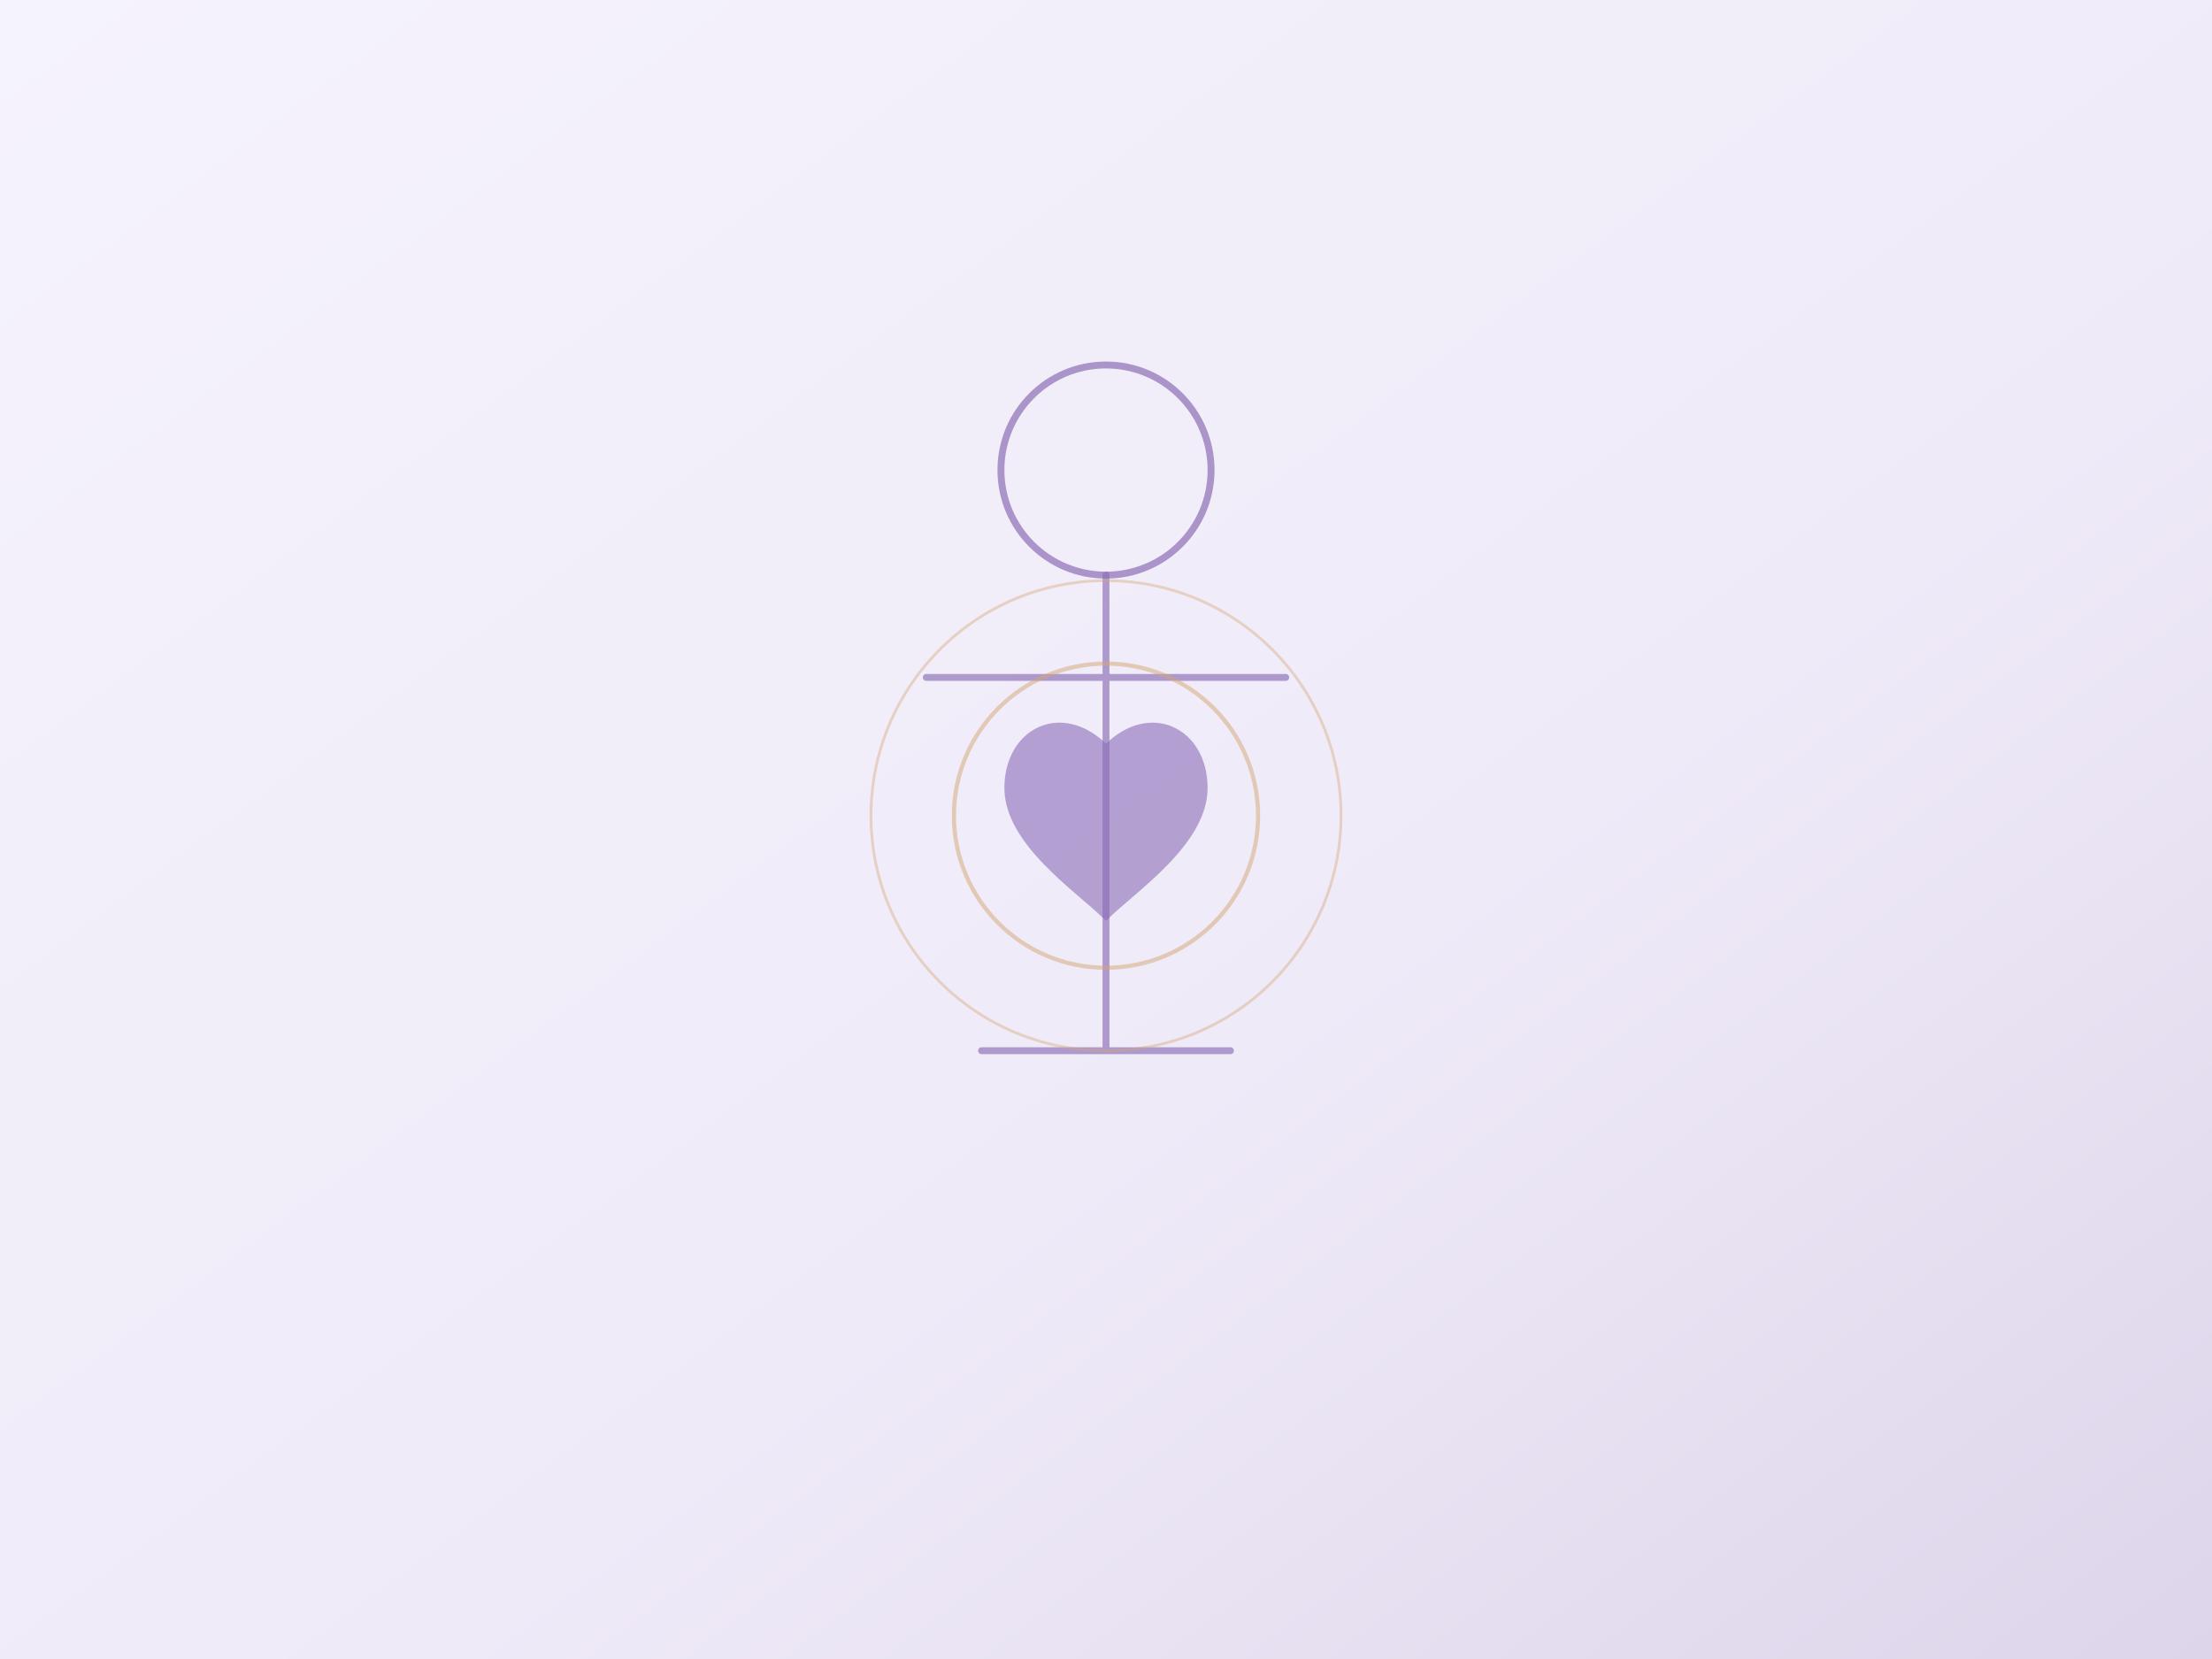
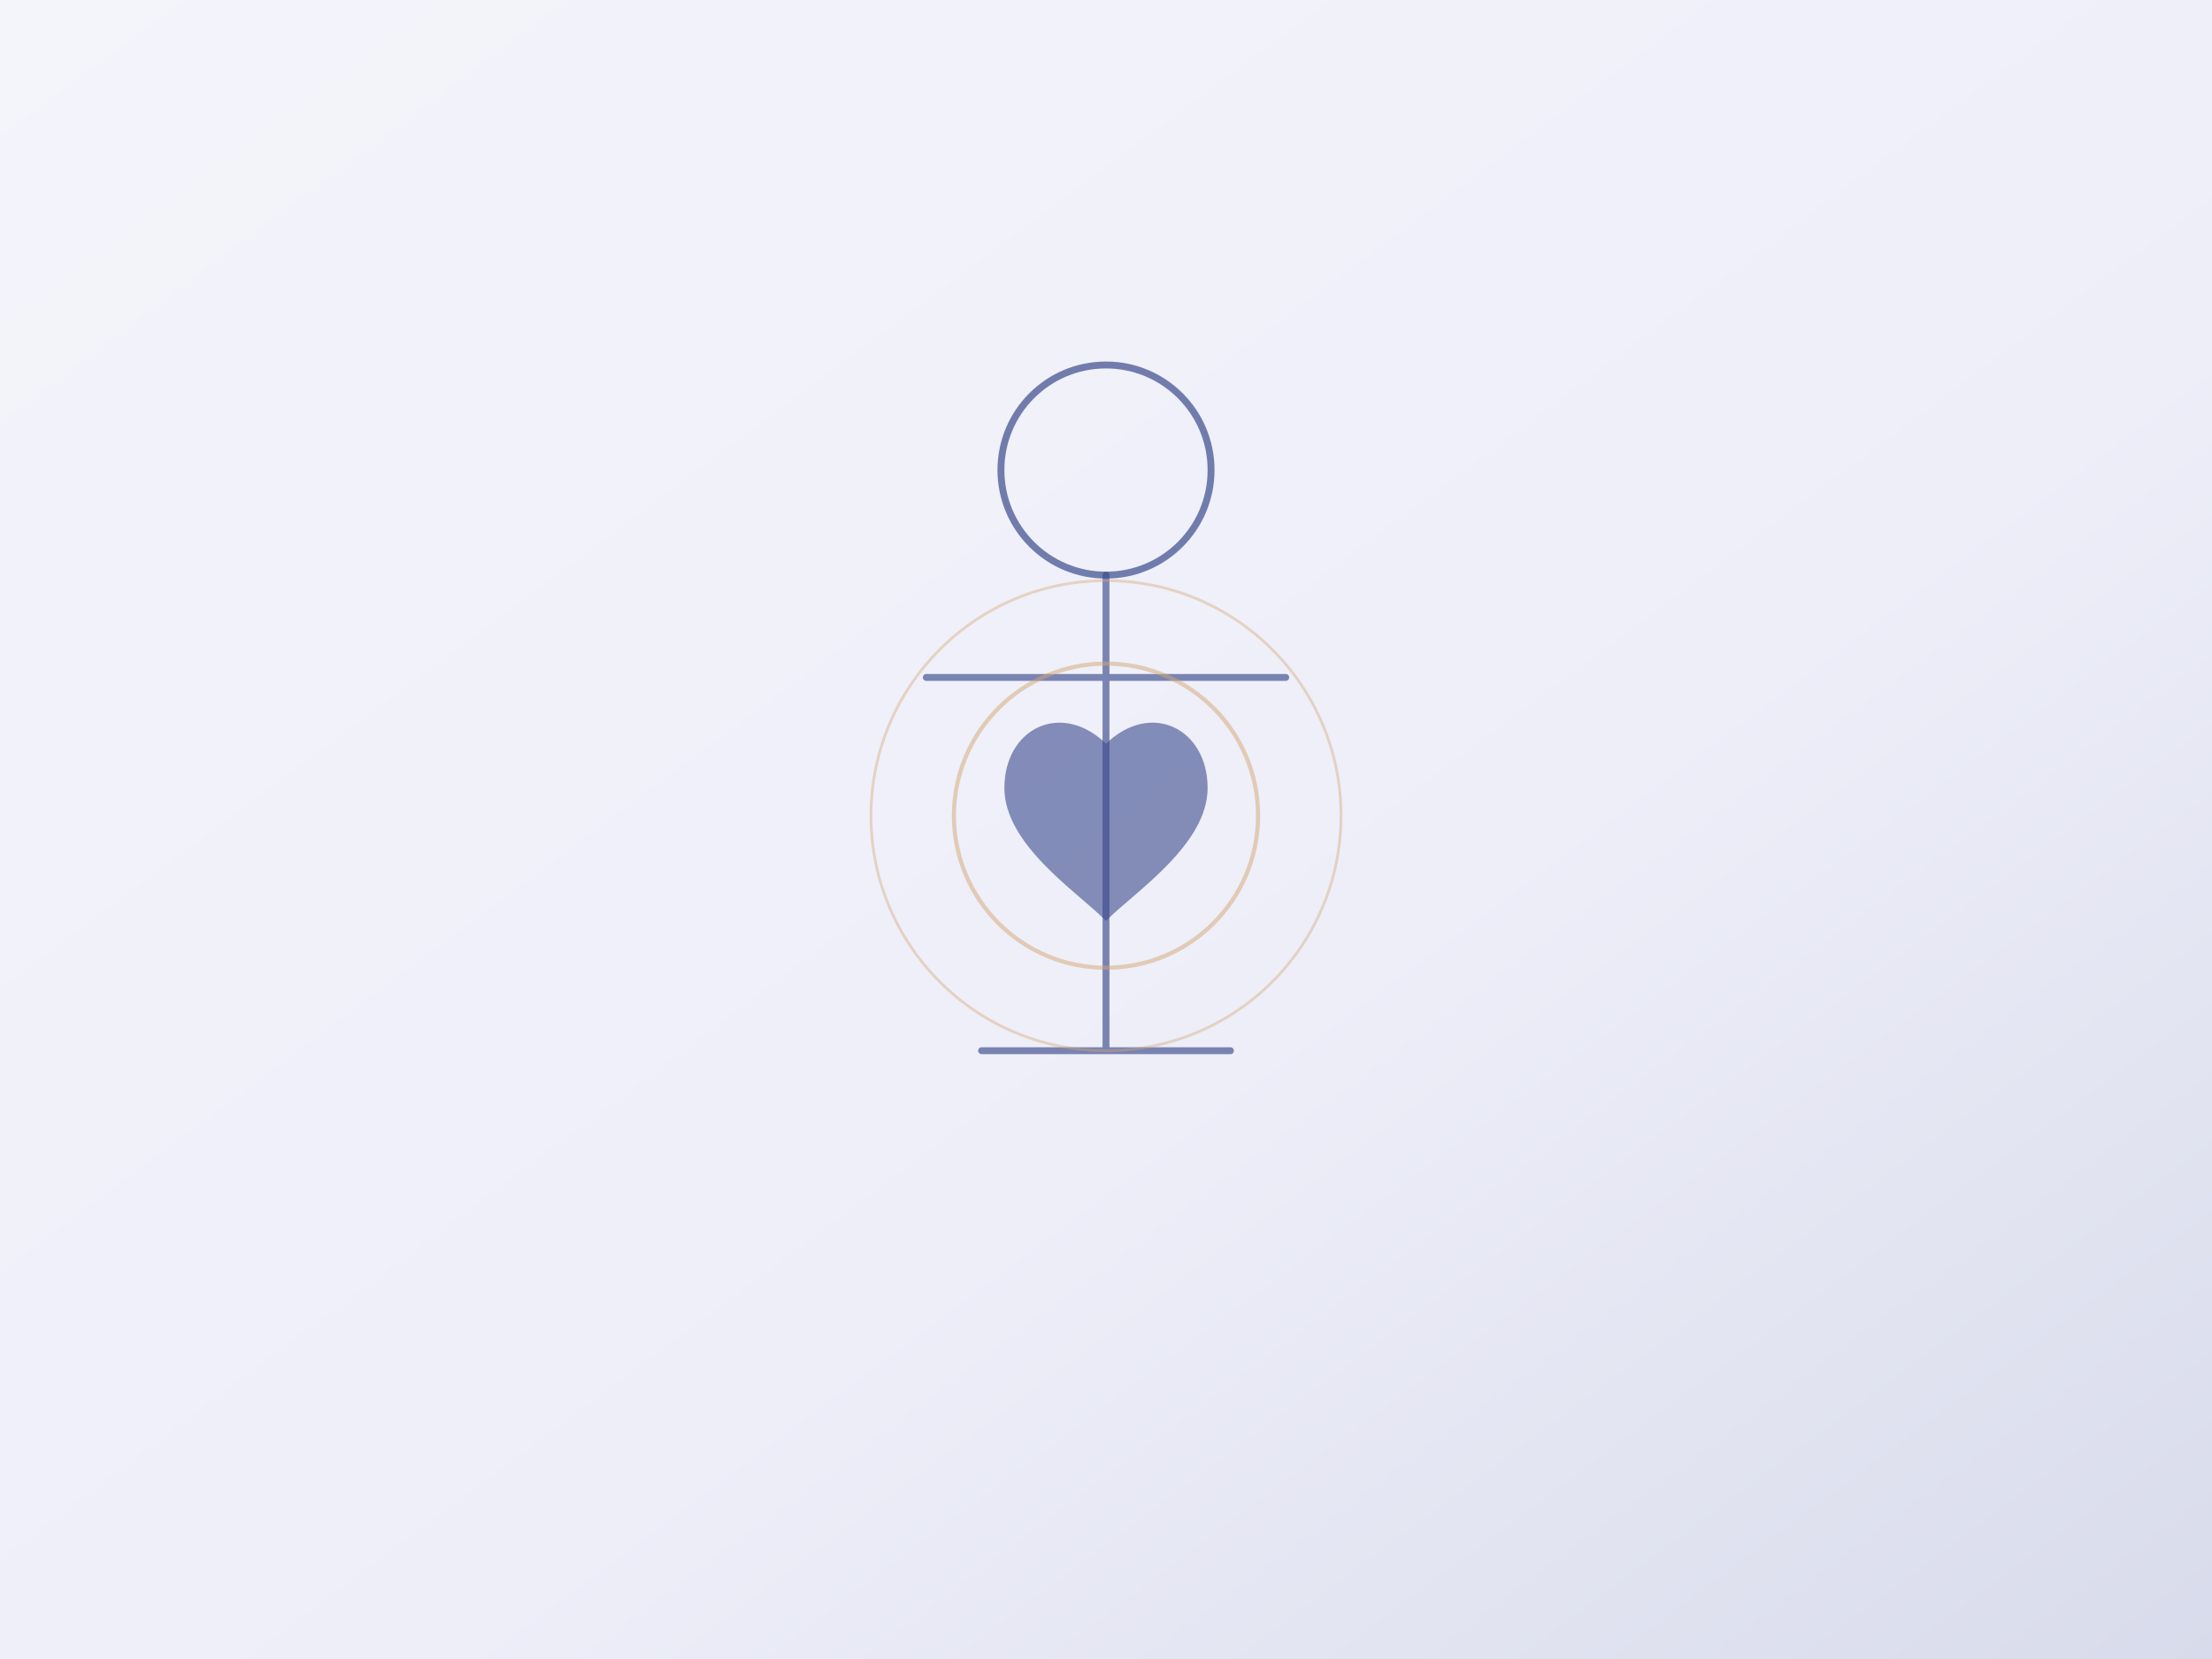
<svg xmlns="http://www.w3.org/2000/svg" viewBox="0 0 800 600" preserveAspectRatio="xMidYMid slice">
  <defs>
    <linearGradient id="bg-sintomas" x1="0%" y1="0%" x2="100%" y2="100%">
-       <stop offset="0%" stop-color="#f5f3fb" />
-       <stop offset="60%" stop-color="#efeaf8" />
-       <stop offset="100%" stop-color="#ddd5ea" />
+       <stop offset="0%" stop-color="#f4f5fb" />
+       <stop offset="60%" stop-color="#edeef8" />
+       <stop offset="100%" stop-color="#d8dbeb" />
    </linearGradient>
  </defs>
  <rect width="800" height="600" fill="url(#bg-sintomas)" />
  <g transform="translate(400, 300)">
-     <circle cx="0" cy="-130" r="38" stroke="#8b6db5" stroke-width="2.5" fill="none" opacity="0.7" />
-     <path d="M 0,-92 L 0,80 M -65,-55 L 65,-55 M -45,80 L 45,80" stroke="#8b6db5" stroke-width="2.5" fill="none" opacity="0.65" stroke-linecap="round" />
-     <path d="M 0,-30 C -16,-46 -36,-36 -36,-15 C -36,5 -10,22 0,32 C 10,22 36,5 36,-15 C 36,-36 16,-46 0,-30 Z" fill="#8b6db5" opacity="0.6" stroke="#8b6db5" stroke-width="1.5" />
+     <circle cx="0" cy="-130" r="38" stroke="#3a4a8c" stroke-width="2.5" fill="none" opacity="0.7" />
+     <path d="M 0,-92 L 0,80 M -65,-55 L 65,-55 M -45,80 L 45,80" stroke="#3a4a8c" stroke-width="2.5" fill="none" opacity="0.65" stroke-linecap="round" />
+     <path d="M 0,-30 C -16,-46 -36,-36 -36,-15 C -36,5 -10,22 0,32 C 10,22 36,5 36,-15 C 36,-36 16,-46 0,-30 Z" fill="#3a4a8c" opacity="0.6" stroke="#3a4a8c" stroke-width="1.5" />
    <circle cx="0" cy="-5" r="55" stroke="#d4a574" stroke-width="1.5" fill="none" opacity="0.5" />
    <circle cx="0" cy="-5" r="85" stroke="#d4a574" stroke-width="1" fill="none" opacity="0.4" />
  </g>
</svg>
